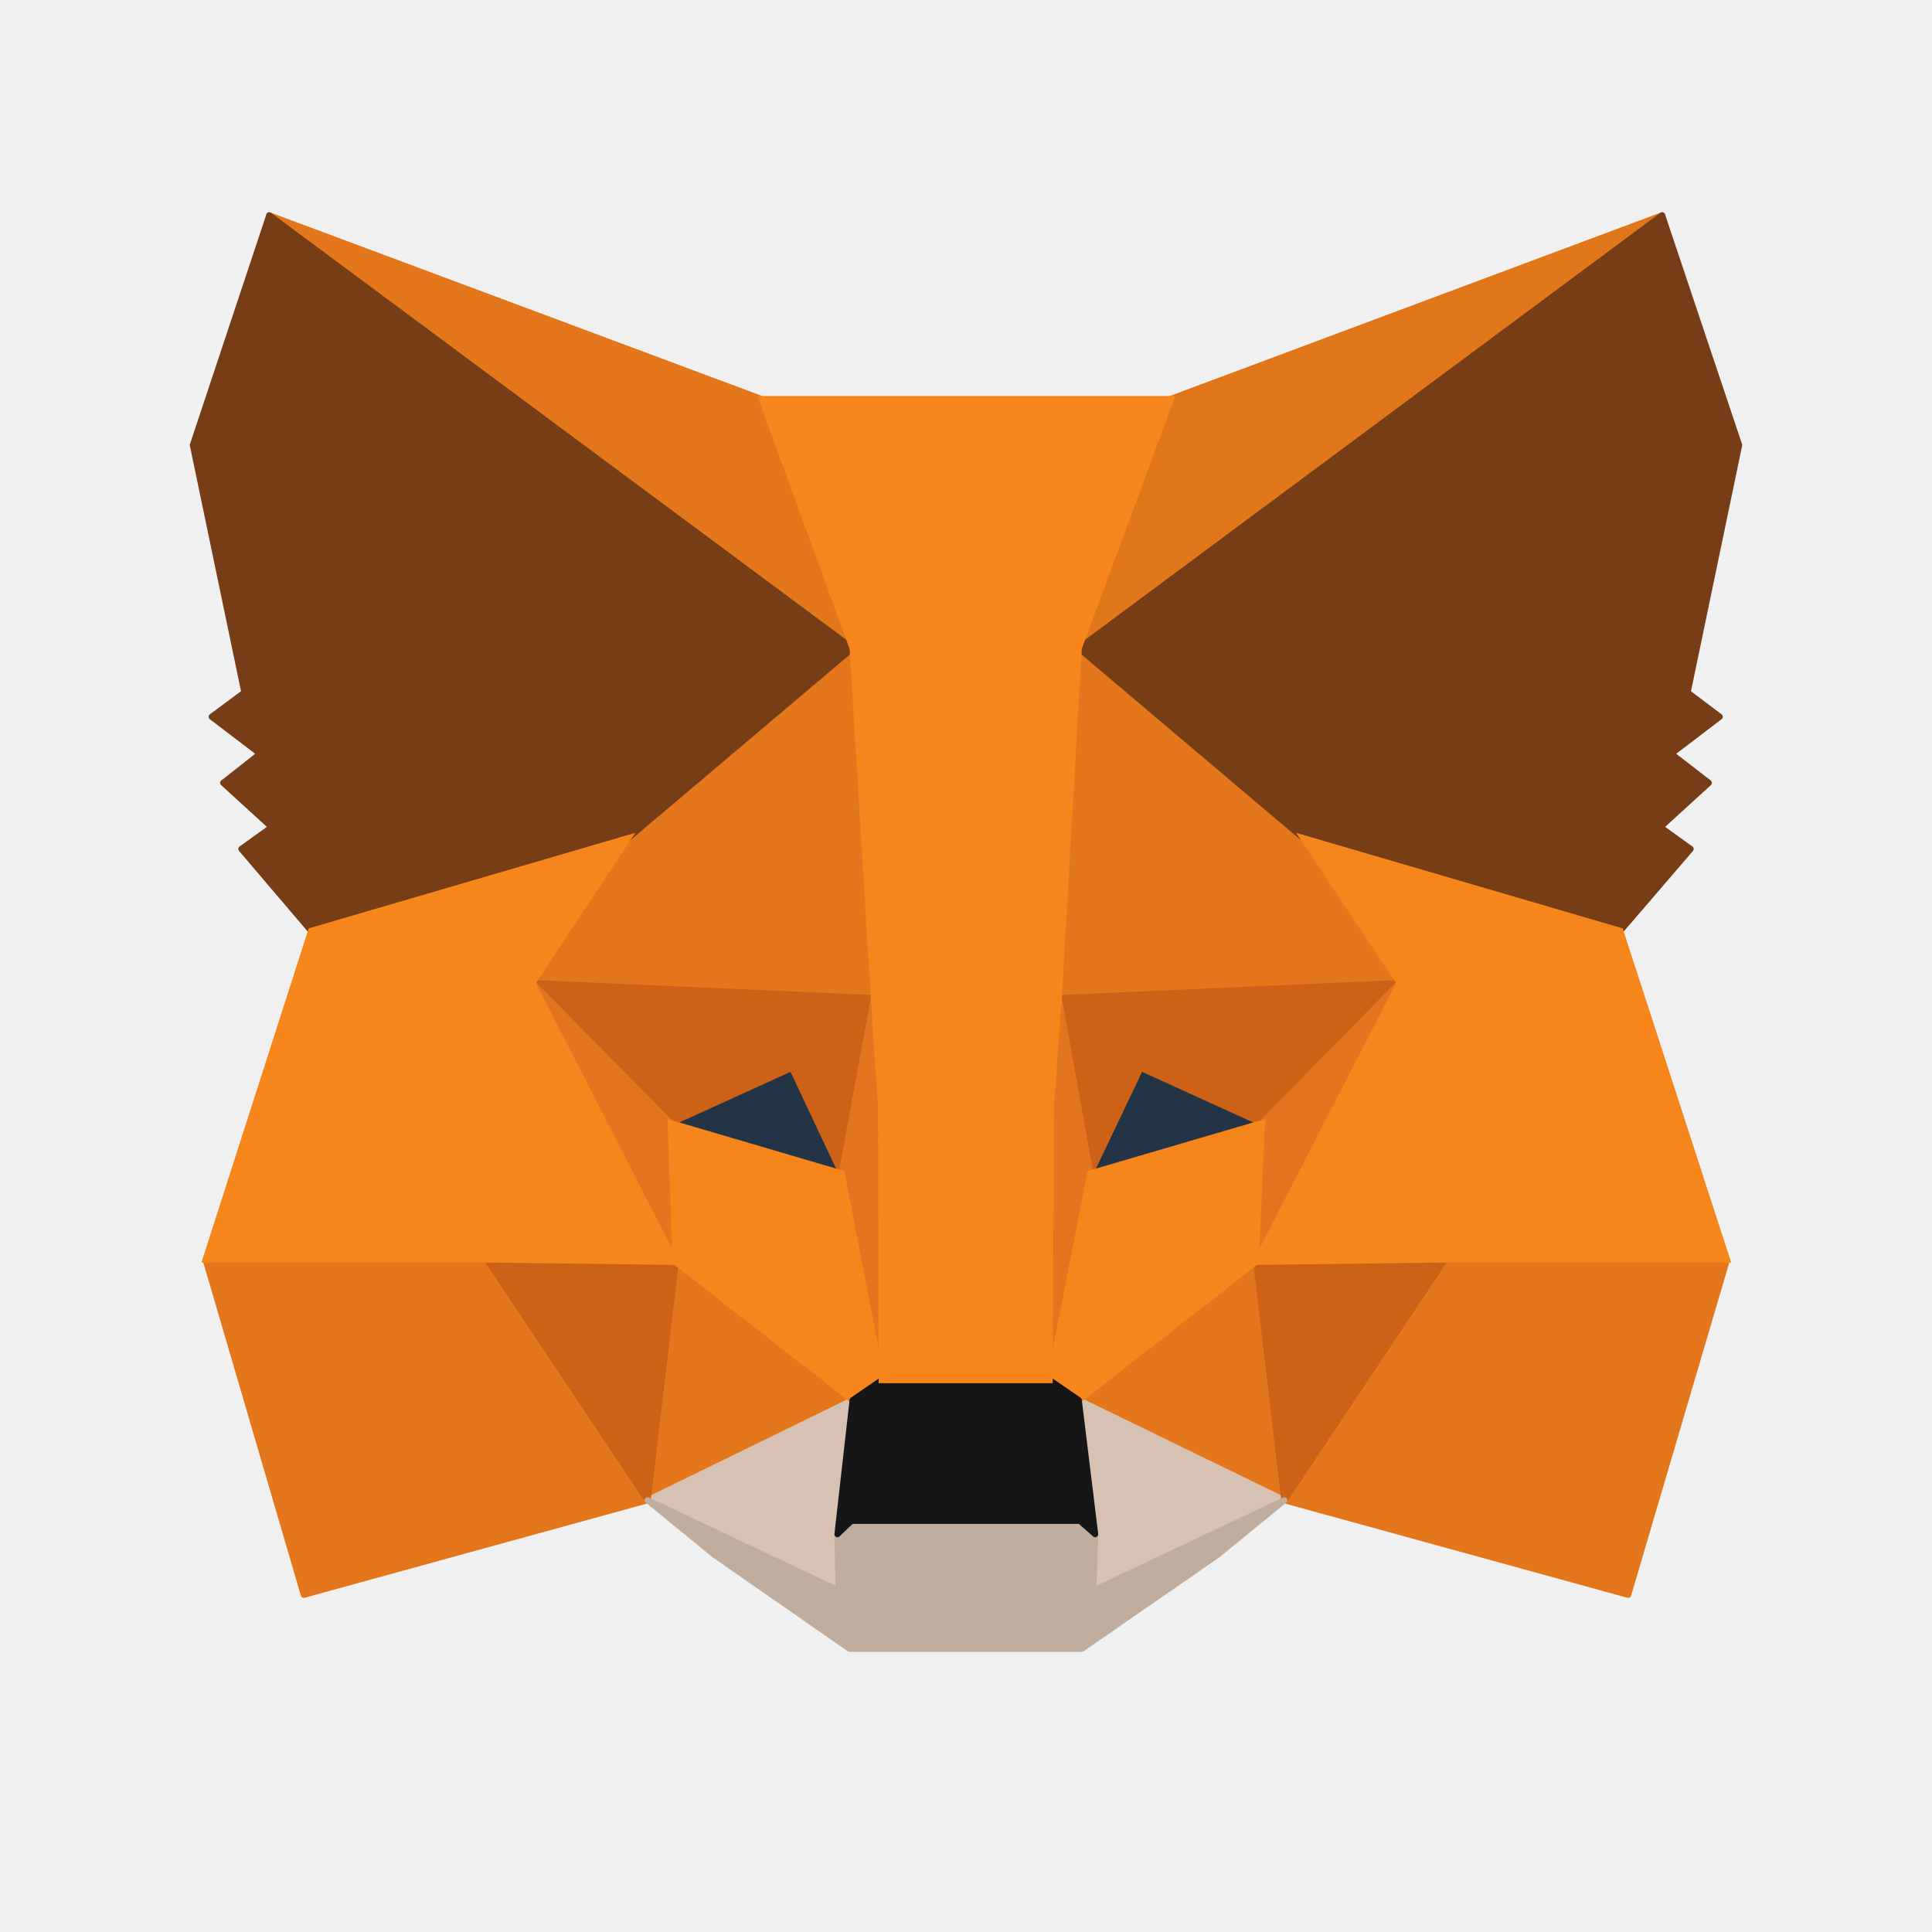
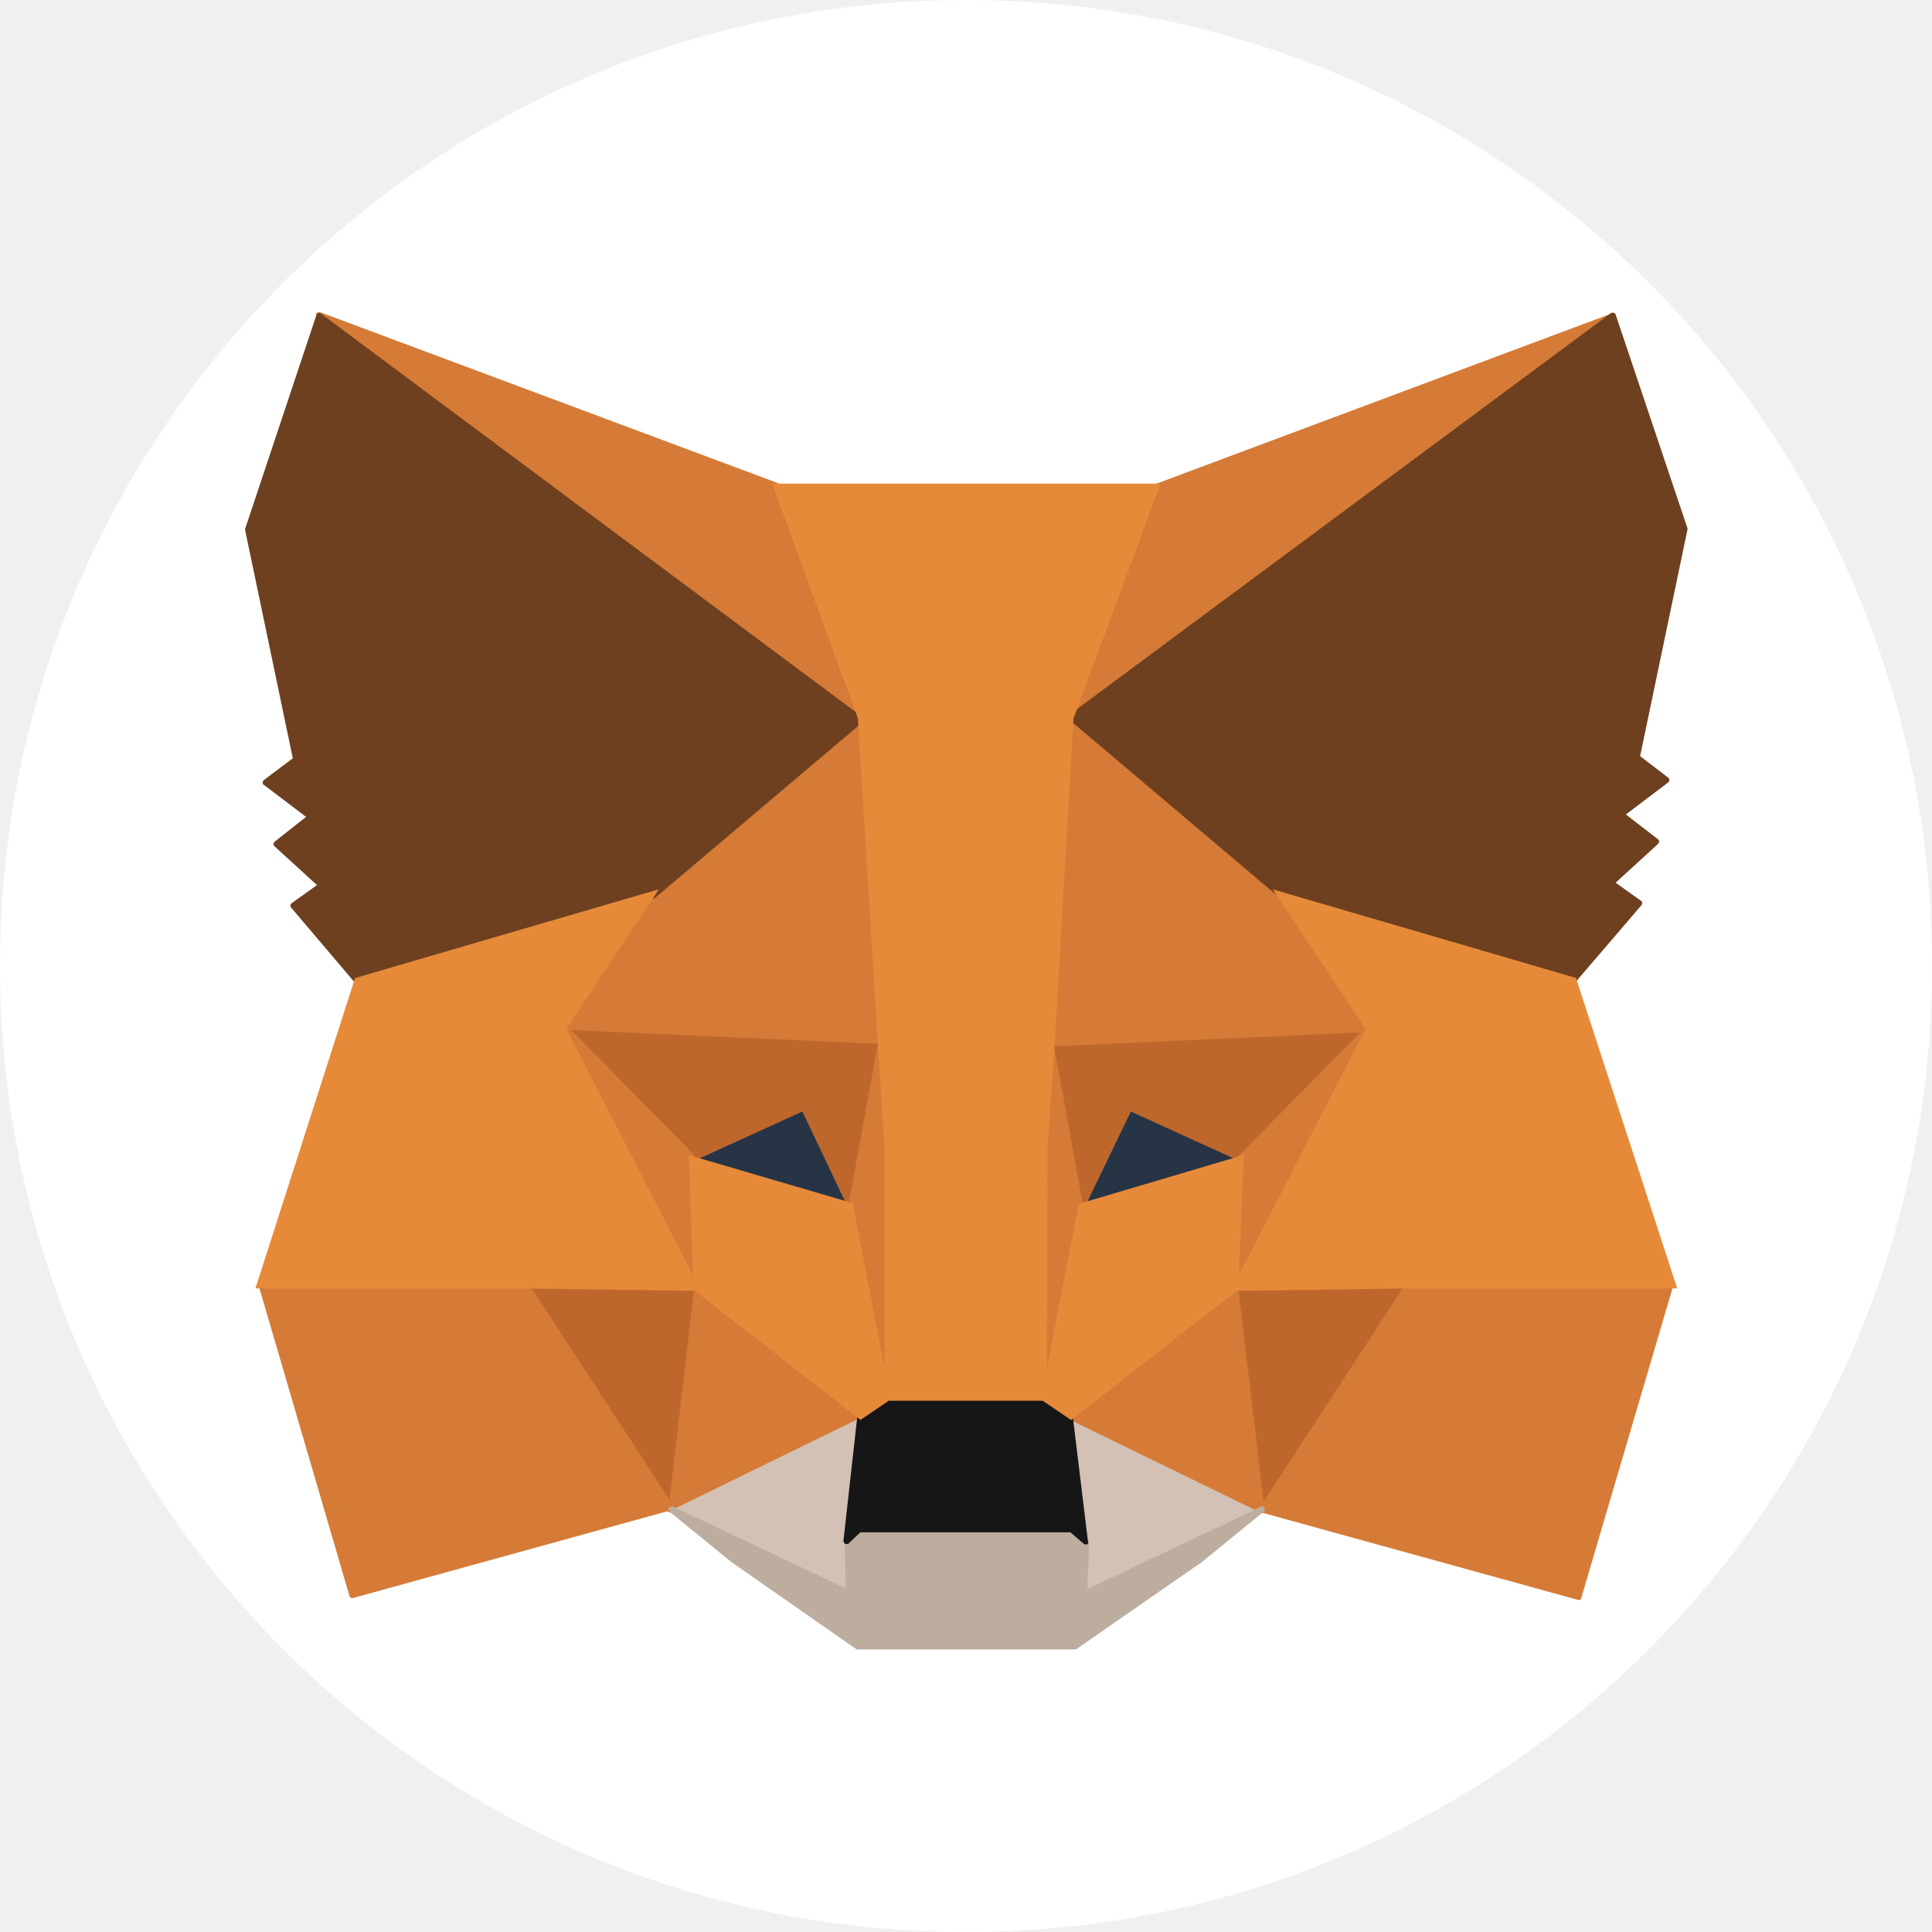
- <svg xmlns="http://www.w3.org/2000/svg" xml:space="preserve" viewBox="0 0 318.6 318.6">
-   <path fill="#e2761b" stroke="#e2761b" stroke-linecap="round" stroke-linejoin="round" d="m274.1 35.5-99.5 73.9L193 65.8z" />
-   <path d="m44.4 35.5 98.7 74.6-17.5-44.3zm193.9 171.3-26.5 40.6 56.7 15.6 16.3-55.3zm-204.4.9L50.1 263l56.7-15.6-26.5-40.6z" fill="#e4761b" stroke="#e4761b" stroke-linecap="round" stroke-linejoin="round" />
-   <path d="m103.6 138.2-15.8 23.9 56.3 2.5-2-60.5zm111.3 0-39-34.8-1.3 61.2 56.2-2.5zM106.8 247.4l33.8-16.5-29.2-22.8zm71.1-16.5 33.9 16.5-4.7-39.3z" fill="#e4761b" stroke="#e4761b" stroke-linecap="round" stroke-linejoin="round" />
-   <path fill="#d7c1b3" stroke="#d7c1b3" stroke-linecap="round" stroke-linejoin="round" d="m211.8 247.4-33.9-16.5 2.7 22.1-.3 9.3zm-105 0 31.5 14.9-.2-9.3 2.5-22.1z" />
-   <path fill="#233447" stroke="#233447" stroke-linecap="round" stroke-linejoin="round" d="m138.8 193.5-28.2-8.3 19.9-9.1zm40.9 0 8.3-17.4 20 9.1z" />
-   <path fill="#cd6116" stroke="#cd6116" stroke-linecap="round" stroke-linejoin="round" d="m106.8 247.4 4.8-40.6-31.3.9zM207 206.8l4.8 40.6 26.5-39.7zm23.8-44.7-56.2 2.5 5.2 28.9 8.3-17.4 20 9.1zm-120.2 23.1 20-9.1 8.2 17.4 5.3-28.9-56.3-2.5z" />
-   <path fill="#e4751f" stroke="#e4751f" stroke-linecap="round" stroke-linejoin="round" d="m87.8 162.1 23.6 46-.8-22.9zm120.3 23.1-1 22.9 23.7-46zm-64-20.6-5.3 28.9 6.6 34.1 1.5-44.9zm30.5 0-2.7 18 1.2 45 6.7-34.1z" />
-   <path d="m179.8 193.5-6.7 34.1 4.8 3.3 29.2-22.8 1-22.9zm-69.2-8.3.8 22.9 29.2 22.8 4.8-3.3-6.6-34.1z" fill="#f6851b" stroke="#f6851b" />
-   <path fill="#c0ad9e" stroke="#c0ad9e" stroke-linecap="round" stroke-linejoin="round" d="m180.3 262.3.3-9.3-2.5-2.2h-37.7l-2.3 2.2.2 9.3-31.5-14.9 11 9 22.3 15.5h38.3l22.4-15.5 11-9z" />
-   <path fill="#161616" stroke="#161616" stroke-linecap="round" stroke-linejoin="round" d="m177.9 230.9-4.8-3.3h-27.7l-4.8 3.3-2.5 22.1 2.3-2.2h37.7l2.5 2.2z" />
-   <path fill="#763d16" stroke="#763d16" stroke-linecap="round" stroke-linejoin="round" d="m278.3 114.2 8.5-40.8-12.7-37.9-96.2 71.4 37 31.3 52.3 15.3 11.6-13.5-5-3.6 8-7.3-6.2-4.8 8-6.1zM31.8 73.4l8.5 40.8-5.4 4 8 6.1-6.1 4.8 8 7.3-5 3.6 11.5 13.5 52.3-15.3 37-31.3-96.2-71.4z" />
-   <path d="m267.2 153.5-52.3-15.3 15.9 23.9-23.7 46 31.2-.4h46.5zm-163.6-15.3-52.3 15.3-17.4 54.2h46.4l31.1.4-23.6-46zm71 26.4 3.3-57.7 15.2-41.1h-67.5l15 41.1 3.5 57.7 1.2 18.2.1 44.8h27.7l.2-44.8z" fill="#f6851b" stroke="#f6851b" />
+ <svg xmlns="http://www.w3.org/2000/svg" width="32" height="32" viewBox="0 0 32 32" fill="none">
+   <path d="M16 32C24.837 32 32 24.837 32 16C32 7.163 24.837 0 16 0C7.163 0 0 7.163 0 16C0 24.837 7.163 32 16 32Z" fill="white" />
+   <path d="M20.92 24.96L17.76 23.42C17.76 23.42 17.73 23.42 17.71 23.42C17.7 23.42 17.69 23.45 17.69 23.46L17.94 25.51L17.91 26.38C17.91 26.38 17.91 26.41 17.93 26.42C17.93 26.42 17.95 26.42 17.96 26.42C17.96 26.42 17.97 26.42 17.98 26.42L20.92 25.03C20.92 25.03 20.95 25.01 20.95 24.99C20.95 24.97 20.94 24.96 20.92 24.95V24.96Z" fill="#D2C1B4" />
+   <path d="M14.28 23.42C14.28 23.42 14.25 23.41 14.23 23.42L11.08 24.96C11.08 24.96 11.05 24.98 11.05 25C11.05 25.02 11.06 25.03 11.08 25.04L14.02 26.43C14.02 26.43 14.03 26.43 14.04 26.43C14.04 26.43 14.06 26.43 14.07 26.43C14.08 26.43 14.09 26.41 14.09 26.39L14.07 25.53L14.3 23.47C14.3 23.47 14.3 23.44 14.28 23.43V23.42Z" fill="#D2C1B4" />
+   <path d="M13.29 18.31L11.43 19.16C11.43 19.16 11.4 19.19 11.4 19.2C11.4 19.22 11.41 19.24 11.43 19.24L14.06 20.01C14.06 20.01 14.06 20.01 14.07 20.01C14.08 20.01 14.1 20.01 14.11 19.99C14.12 19.98 14.12 19.96 14.11 19.94L13.34 18.32C13.34 18.32 13.3 18.29 13.28 18.3L13.29 18.31Z" fill="#273445" />
+   <path d="M20.56 19.16L18.69 18.31C18.69 18.31 18.64 18.31 18.63 18.33L17.86 19.95C17.86 19.95 17.86 19.99 17.86 20C17.86 20.01 17.88 20.02 17.9 20.02C17.9 20.02 17.9 20.02 17.91 20.02L20.55 19.25C20.55 19.25 20.58 19.23 20.58 19.21C20.58 19.19 20.58 19.17 20.55 19.17L20.56 19.16Z" fill="#273445" />
+   <path d="M11.55 21.17L8.63 21.25C8.63 21.25 8.6 21.26 8.59 21.28C8.59 21.3 8.59 21.31 8.59 21.33L11.06 25.03C11.06 25.03 11.08 25.05 11.1 25.05C11.1 25.05 11.1 25.05 11.11 25.05C11.13 25.05 11.14 25.03 11.15 25.01L11.6 21.22C11.6 21.22 11.6 21.19 11.59 21.18C11.59 21.18 11.57 21.17 11.55 21.16V21.17Z" fill="#BE672D" />
+   <path d="M14.58 17.23L9.33 17C9.33 17 9.29 17.01 9.29 17.03C9.29 17.05 9.29 17.07 9.29 17.08L11.42 19.24C11.42 19.24 11.45 19.26 11.47 19.24L13.29 18.41L14.04 19.99C14.04 19.99 14.06 20.02 14.08 20.02C14.1 20.02 14.12 20 14.12 19.98L14.61 17.28C14.61 17.28 14.61 17.25 14.61 17.24C14.61 17.23 14.59 17.22 14.58 17.22V17.23Z" fill="#BE672D" />
+   <path d="M23.37 21.25L20.45 21.17C20.45 21.17 20.42 21.17 20.41 21.19C20.41 21.19 20.4 21.21 20.4 21.23L20.85 25.02C20.85 25.02 20.87 25.06 20.89 25.06C20.89 25.06 20.89 25.06 20.9 25.06C20.92 25.06 20.93 25.06 20.94 25.04L23.41 21.34C23.41 21.34 23.42 21.31 23.41 21.29C23.41 21.28 23.39 21.27 23.37 21.26V21.25Z" fill="#BE672D" />
+   <path d="M20.59 19.23L22.71 17.07C22.71 17.07 22.73 17.04 22.71 17.02C22.71 17 22.69 16.99 22.67 16.99L17.43 17.22C17.43 17.22 17.4 17.22 17.4 17.24C17.4 17.25 17.39 17.26 17.4 17.28L17.89 19.98C17.89 19.98 17.91 20.02 17.93 20.02C17.95 20.02 17.96 20.01 17.97 19.99L18.73 18.41L20.55 19.24C20.55 19.24 20.59 19.24 20.6 19.24L20.59 19.23Z" fill="#BE672D" />
+   <path d="M27.75 21.27C27.75 21.27 27.73 21.25 27.71 21.25L23.37 21.17C23.37 21.17 23.34 21.17 23.33 21.19L20.93 24.87L20.51 21.34L22.71 17.06C22.71 17.06 22.71 17.03 22.71 17.01L21.23 14.78L17.92 11.83L26.75 5.27C26.75 5.27 26.77 5.23 26.76 5.21C26.75 5.19 26.72 5.18 26.7 5.19L19.13 8.02C19.13 8.02 19.11 8.03 19.1 8.05L17.61 11.57L17.58 11.54C17.58 11.54 17.55 11.53 17.53 11.54C17.51 11.54 17.5 11.56 17.5 11.58V11.86L17.38 12.12C17.38 12.14 17.38 12.16 17.39 12.18C17.39 12.18 17.41 12.18 17.42 12.18C17.43 12.18 17.44 12.18 17.45 12.18L17.48 12.15L17.37 17.29L17.12 18.97L17.23 23.17C17.23 23.17 17.25 23.21 17.27 23.22C17.27 23.22 17.31 23.2 17.32 23.18L17.94 20C17.94 20 17.94 19.99 17.94 19.98L17.46 17.33L22.53 17.1L20.49 19.17C20.49 19.17 20.48 19.19 20.48 19.2L20.39 21.31L17.68 23.42C17.68 23.42 17.66 23.45 17.66 23.46C17.66 23.47 17.67 23.49 17.69 23.5L20.85 25.04L26.14 26.5C26.14 26.5 26.14 26.5 26.15 26.5C26.17 26.5 26.19 26.49 26.19 26.47L27.71 21.31C27.71 21.31 27.71 21.28 27.71 21.27H27.75Z" fill="#D57B37" />
+   <path d="M14.63 17.27L14.46 12.22C14.46 12.22 14.48 12.22 14.49 12.22C14.5 12.22 14.51 12.22 14.52 12.22C14.54 12.21 14.54 12.18 14.54 12.17L14.46 11.97V11.63C14.46 11.63 14.44 11.6 14.42 11.59C14.4 11.59 14.38 11.59 14.37 11.59L14.33 11.63L12.91 8.03C12.91 8.03 12.9 8.01 12.88 8L5.3 5.17C5.3 5.17 5.25 5.17 5.24 5.19C5.23 5.21 5.24 5.24 5.25 5.25L14.02 11.88L10.77 14.76L9.3 16.99C9.3 16.99 9.29 17.02 9.3 17.04L11.5 21.32L11.09 24.84L8.69 21.16C8.69 21.16 8.67 21.14 8.65 21.14L4.32 21.22C4.32 21.22 4.29 21.22 4.28 21.24C4.27 21.26 4.27 21.27 4.28 21.28L5.79 26.44C5.79 26.44 5.81 26.47 5.83 26.47C5.83 26.47 5.83 26.47 5.84 26.47L11.13 25.01L14.28 23.47C14.28 23.47 14.3 23.45 14.31 23.43C14.32 23.41 14.31 23.4 14.29 23.39L11.58 21.28L11.51 19.16C11.51 19.16 11.51 19.14 11.5 19.13L9.46 17.06L14.54 17.29L14.06 19.93C14.06 19.93 14.06 19.94 14.06 19.95L14.68 23.13C14.68 23.13 14.7 23.17 14.73 23.17C14.73 23.17 14.77 23.15 14.77 23.13L14.91 18.93L14.65 17.25L14.63 17.27Z" fill="#D57B37" />
+   <path d="M20.88 24.96L18.01 26.32L18.04 25.53C18.04 25.53 18.04 25.5 18.02 25.49L17.79 25.28C17.79 25.28 17.77 25.27 17.76 25.27H14.24C14.24 25.27 14.22 25.27 14.21 25.28L14 25.49C14 25.49 13.99 25.51 13.99 25.52L14.01 26.31L11.14 24.95C11.14 24.95 11.09 24.95 11.08 24.97C11.07 24.99 11.08 25.02 11.08 25.03L12.11 25.87L14.19 27.32C14.19 27.32 14.21 27.32 14.22 27.32H17.79C17.79 27.32 17.81 27.32 17.82 27.32L19.91 25.87L20.94 25.03C20.94 25.03 20.96 24.99 20.94 24.97C20.93 24.95 20.9 24.94 20.88 24.95V24.96Z" fill="#BCAD9F" />
+   <path d="M17.78 23.46C17.78 23.46 17.78 23.43 17.76 23.43L17.31 23.12C17.31 23.12 17.29 23.12 17.28 23.12H14.7C14.7 23.12 14.68 23.12 14.67 23.12L14.22 23.43C14.22 23.43 14.2 23.45 14.2 23.46L13.97 25.52C13.97 25.52 13.97 25.56 14 25.57C14.03 25.58 14.04 25.57 14.05 25.57L14.25 25.38H17.73L17.95 25.57C17.95 25.57 17.97 25.58 17.98 25.58C17.98 25.58 17.99 25.58 18 25.58C18.02 25.58 18.03 25.55 18.02 25.53L17.77 23.47L17.78 23.46Z" fill="#161616" />
+   <path d="M5.31 5.19C5.31 5.19 5.28 5.18 5.27 5.19C5.26 5.19 5.24 5.21 5.24 5.22L4.06 8.76V8.78L4.85 12.56L4.37 12.92C4.37 12.92 4.35 12.94 4.35 12.96C4.35 12.97 4.35 12.99 4.37 13L5.07 13.53L4.55 13.94C4.55 13.94 4.53 13.96 4.53 13.98C4.53 13.99 4.53 14.01 4.55 14.02L5.25 14.66L4.83 14.96C4.83 14.96 4.81 14.98 4.81 14.99C4.81 15 4.81 15.02 4.82 15.03L5.89 16.29C5.89 16.29 5.91 16.31 5.93 16.31C5.93 16.31 5.93 16.31 5.94 16.31L10.82 14.88C10.82 14.88 10.83 14.88 10.84 14.88L14.29 11.96C14.29 11.96 14.31 11.94 14.31 11.92C14.31 11.91 14.31 11.89 14.29 11.88L5.31 5.19Z" fill="#6E401F" />
+   <path d="M27.16 12.55L27.95 8.77V8.75L26.76 5.21C26.76 5.21 26.74 5.18 26.73 5.18C26.71 5.18 26.7 5.18 26.69 5.18L17.71 11.84C17.71 11.84 17.69 11.86 17.69 11.88C17.69 11.89 17.69 11.91 17.71 11.92L21.16 14.84C21.16 14.84 21.17 14.84 21.18 14.84L26.06 16.27C26.06 16.27 26.06 16.27 26.07 16.27C26.08 16.27 26.1 16.27 26.11 16.25L27.19 14.99C27.19 14.99 27.2 14.97 27.2 14.95C27.2 14.94 27.2 14.93 27.18 14.92L26.76 14.62L27.46 13.98C27.46 13.98 27.48 13.96 27.48 13.94C27.48 13.93 27.48 13.91 27.46 13.9L26.93 13.49L27.63 12.96C27.63 12.96 27.65 12.94 27.65 12.92C27.65 12.91 27.65 12.89 27.63 12.88L27.16 12.52V12.55Z" fill="#6E401F" />
+   <path d="M27.78 21.34L26.11 16.22V16.2L21.08 14.73L22.62 17.04L20.52 21.12L20.6 19.13L17.9 19.93H17.87L17.34 22.66L17.35 18.98L17.47 17.28L17.78 11.9L19.2 8.07L19.22 8.01H12.79L14.21 11.9L14.54 17.28L14.65 18.97V22.66L14.13 19.96V19.93L11.47 19.15L11.41 19.13L11.48 21.13L9.38 17.04L10.84 14.84L10.91 14.73L5.88 16.2L4.25 21.28L4.23 21.34H8.63L11.51 21.38L14.23 23.5L14.25 23.52L14.72 23.2H17.27L17.74 23.52L20.48 21.38L23.37 21.34H27.78Z" fill="#E68A3A" />
</svg>
